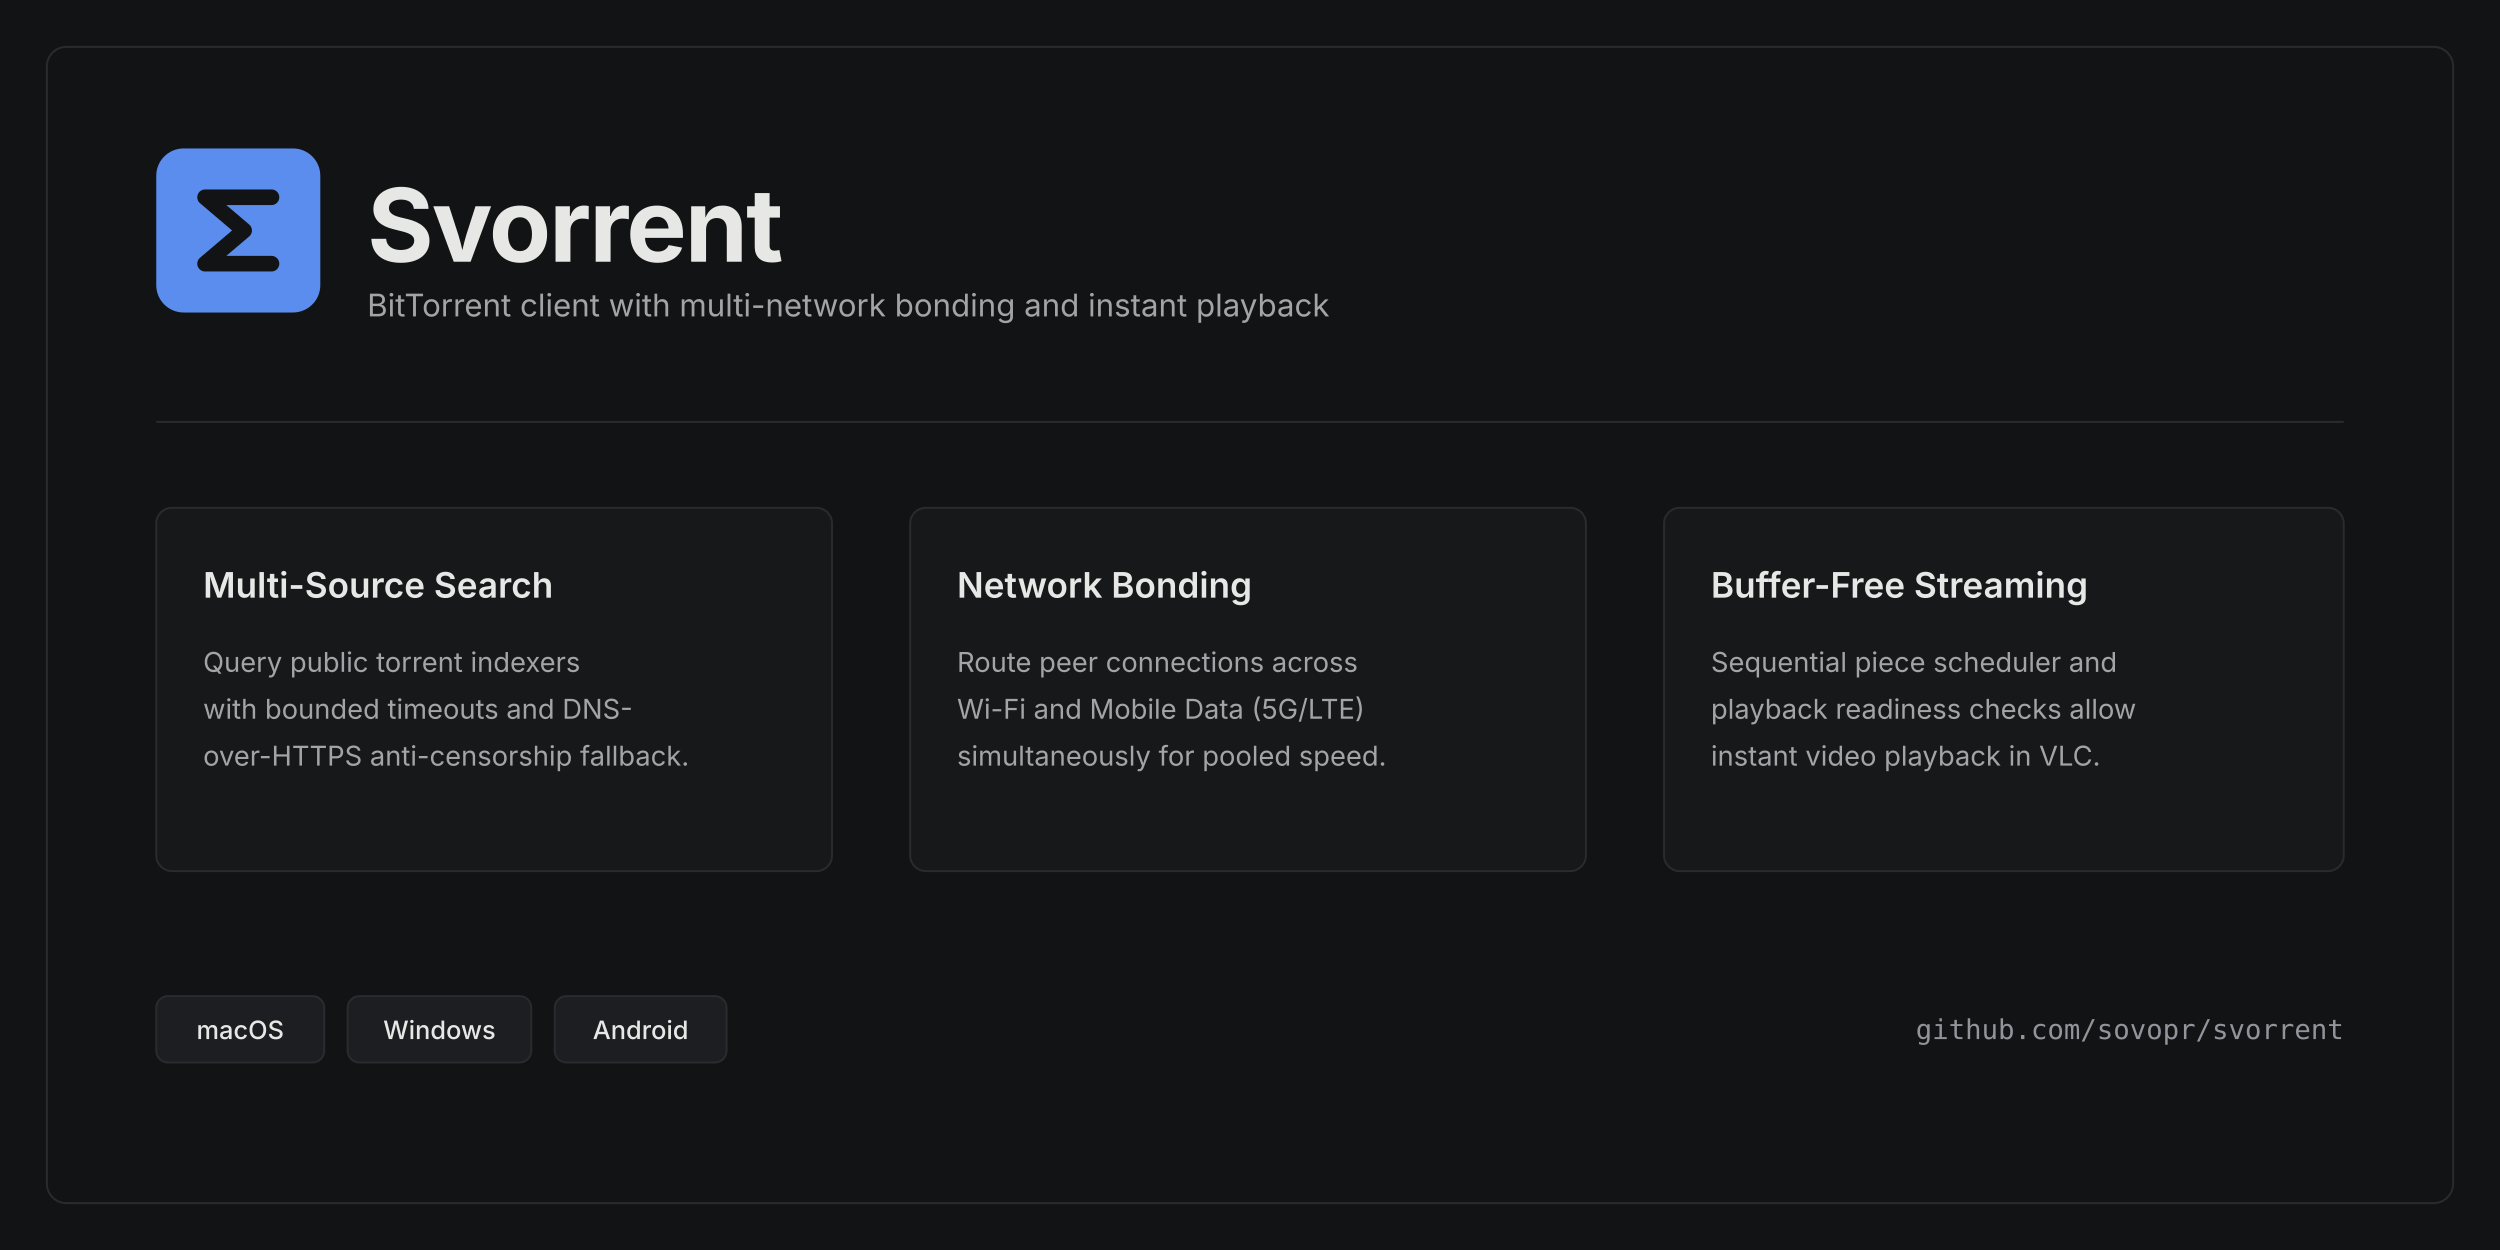
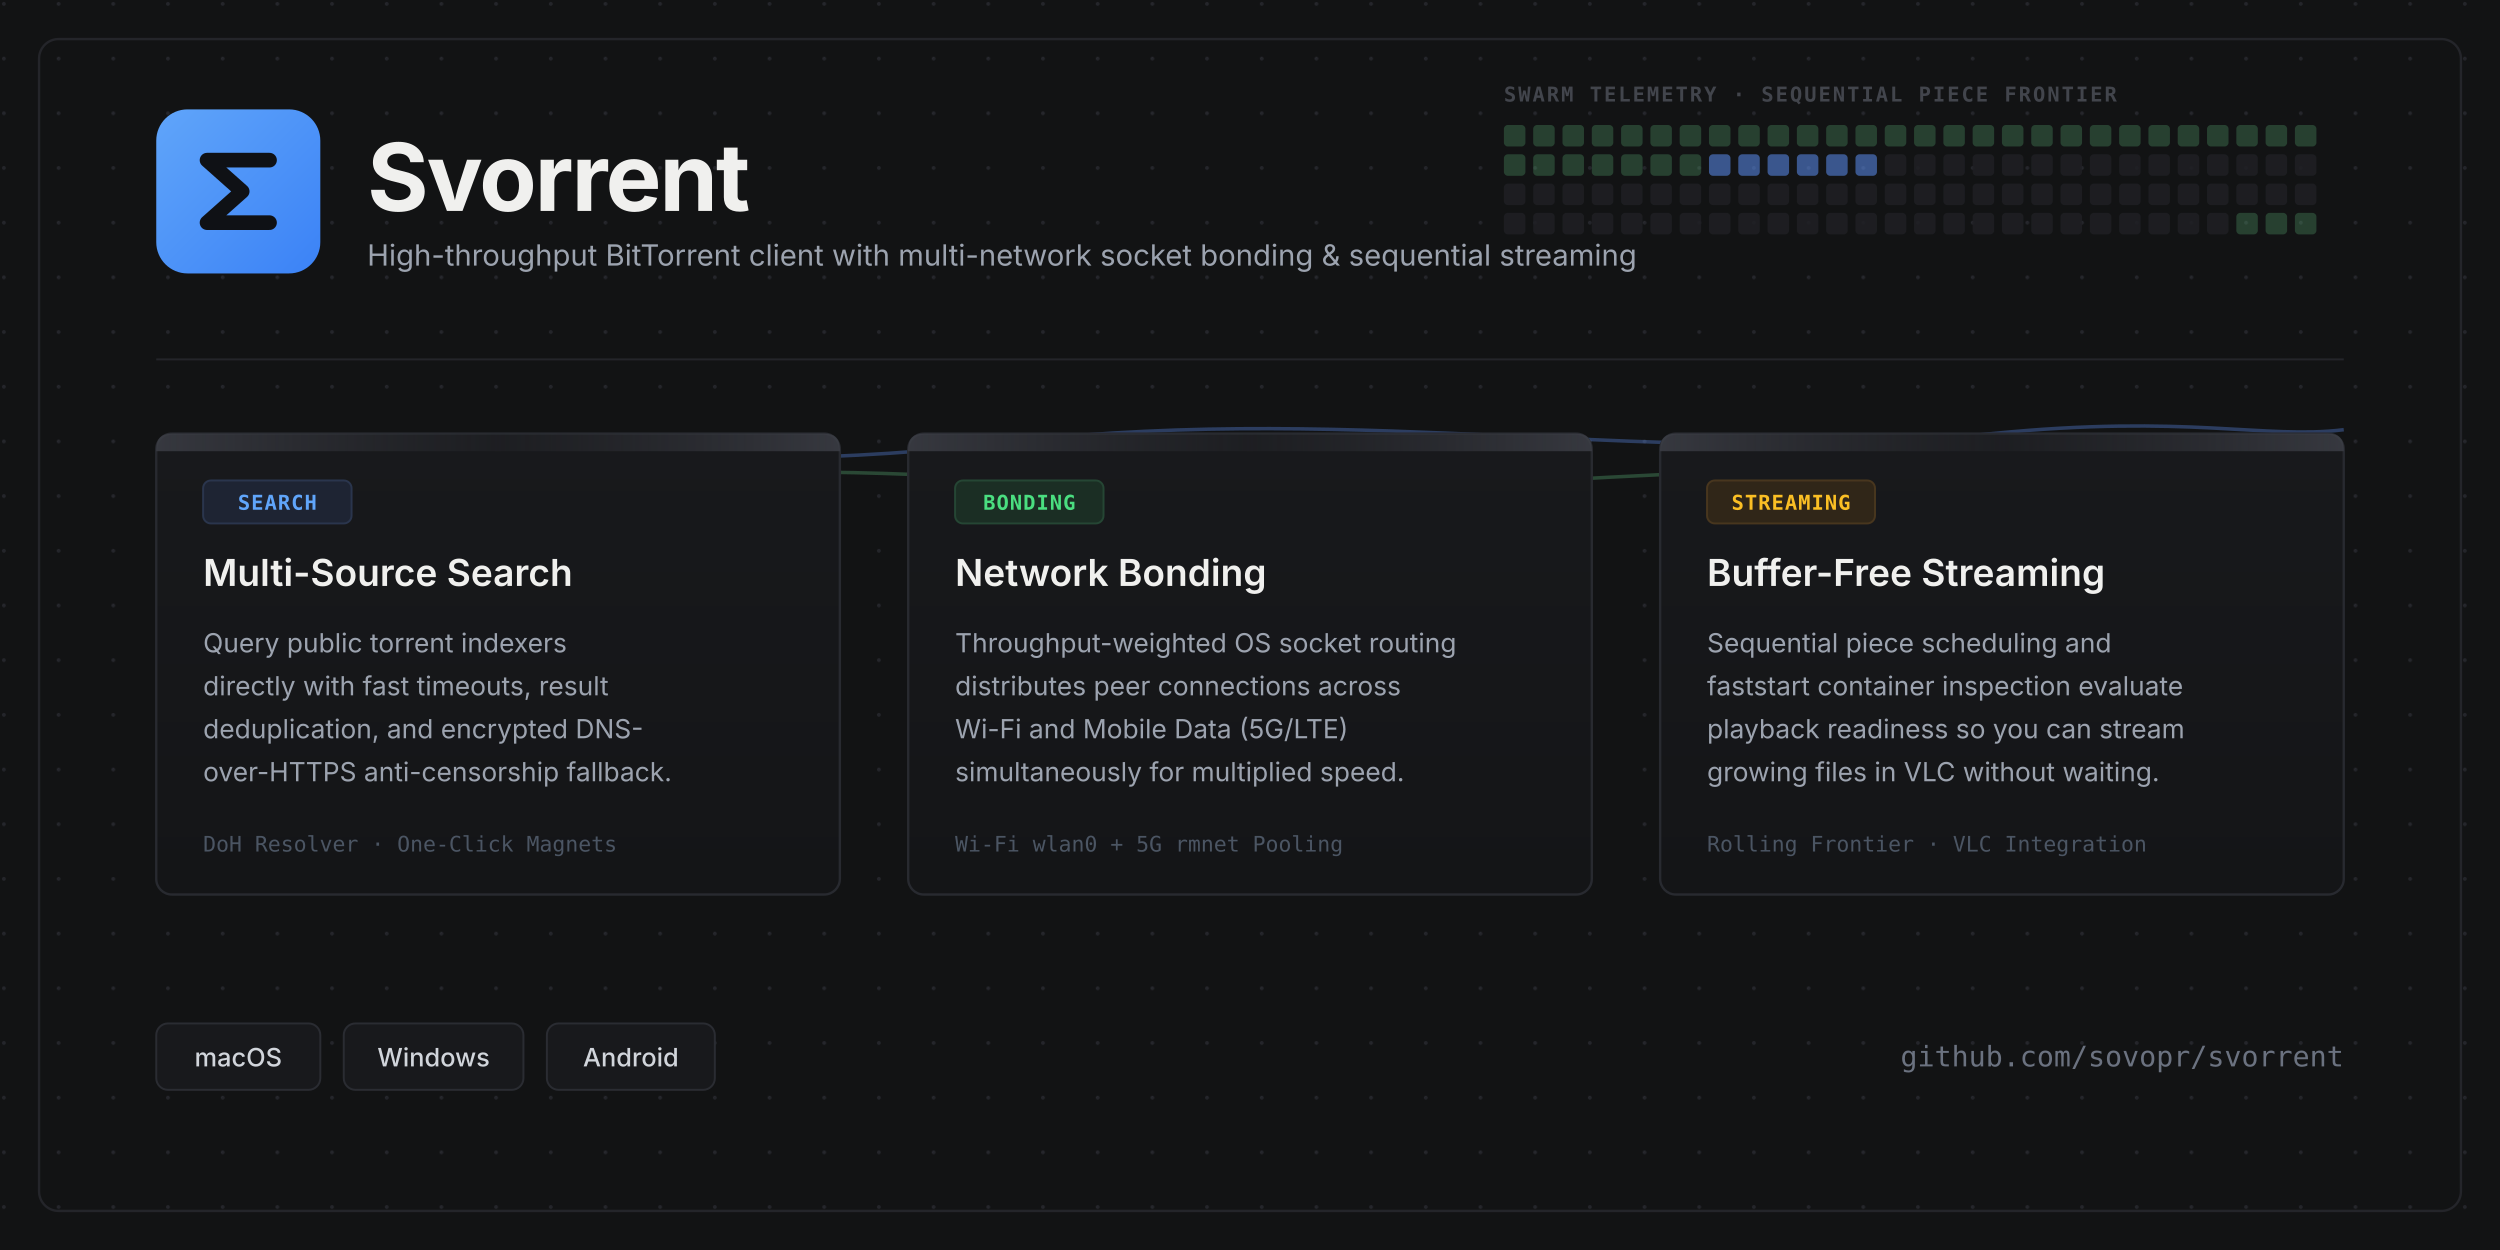
<svg xmlns="http://www.w3.org/2000/svg" width="1280" height="640" viewBox="0 0 1280 640" fill="none">
+   <defs>
+     <pattern id="dotGrid" width="28" height="28" patternUnits="userSpaceOnUse">
+       <circle cx="2" cy="2" r="1" fill="#24252a" />
+     </pattern>
+     <linearGradient id="cardBg" x1="0" y1="0" x2="0" y2="1">
+       <stop offset="0%" stop-color="#18191c" />
+       <stop offset="100%" stop-color="#141517" />
+     </linearGradient>
+     <linearGradient id="cardTopHighlight" x1="0" y1="0" x2="1" y2="0">
+       <stop offset="0%" stop-color="#3e4048" stop-opacity="0.8" />
+       <stop offset="50%" stop-color="#2a2b30" stop-opacity="0.3" />
+       <stop offset="100%" stop-color="#3e4048" stop-opacity="0.8" />
+     </linearGradient>
+     <linearGradient id="logoGrad" x1="0" y1="0" x2="1" y2="1">
+       <stop offset="0%" stop-color="#60a5fa" />
+       <stop offset="100%" stop-color="#3b82f6" />
+     </linearGradient>
+   </defs>
  <rect width="1280" height="640" fill="#121314" />
-   <rect x="24" y="24" width="1232" height="592" rx="10" fill="none" stroke="#2a2b2f" stroke-width="1" />
-   <g transform="translate(80, 76)">
-     <rect width="84" height="84" rx="14" fill="#5b8dee" />
-     <path d="M 59 25 L 25 25 L 45 42 L 25 59 L 59 59" fill="none" stroke="#121314" stroke-width="8" stroke-linecap="round" stroke-linejoin="round" />
-     <text x="108" y="58" font-family="-apple-system, BlinkMacSystemFont, 'Segoe UI', system-ui, sans-serif" font-size="52" font-weight="700" fill="#e7e7e5" letter-spacing="-1">Svorrent</text>
-     <text x="108" y="86" font-family="-apple-system, BlinkMacSystemFont, 'Segoe UI', system-ui, sans-serif" font-size="16" font-weight="400" fill="#a3a4a8">BitTorrent client with multi-network bonding and instant playback</text>
-   </g>
-   <line x1="80" y1="216" x2="1200" y2="216" stroke="#2a2b2f" stroke-width="1" />
-   <g transform="translate(80, 260)">
+   <rect width="1280" height="640" fill="url(#dotGrid)" />
+   <rect x="20" y="20" width="1240" height="600" rx="10" fill="none" stroke="#24252a" stroke-width="1.2" />
+   <g transform="translate(770, 52)" opacity="0.85">
+     <text x="0" y="0" font-family="ui-monospace, 'SF Mono', Menlo, Consolas, monospace" font-size="10.5" font-weight="600" fill="#4a4d56" letter-spacing="1">SWARM TELEMETRY · SEQUENTIAL PIECE FRONTIER</text>
+     <g transform="translate(0, 12)">
+       <rect x="0" y="0" width="11" height="11" rx="2" fill="#57ab72" fill-opacity="0.35" />
+       <rect x="15" y="0" width="11" height="11" rx="2" fill="#57ab72" fill-opacity="0.35" />
+       <rect x="30" y="0" width="11" height="11" rx="2" fill="#57ab72" fill-opacity="0.35" />
+       <rect x="45" y="0" width="11" height="11" rx="2" fill="#57ab72" fill-opacity="0.35" />
+       <rect x="60" y="0" width="11" height="11" rx="2" fill="#57ab72" fill-opacity="0.35" />
+       <rect x="75" y="0" width="11" height="11" rx="2" fill="#57ab72" fill-opacity="0.35" />
+       <rect x="90" y="0" width="11" height="11" rx="2" fill="#57ab72" fill-opacity="0.35" />
+       <rect x="105" y="0" width="11" height="11" rx="2" fill="#57ab72" fill-opacity="0.35" />
+       <rect x="120" y="0" width="11" height="11" rx="2" fill="#57ab72" fill-opacity="0.35" />
+       <rect x="135" y="0" width="11" height="11" rx="2" fill="#57ab72" fill-opacity="0.35" />
+       <rect x="150" y="0" width="11" height="11" rx="2" fill="#57ab72" fill-opacity="0.35" />
+       <rect x="165" y="0" width="11" height="11" rx="2" fill="#57ab72" fill-opacity="0.35" />
+       <rect x="180" y="0" width="11" height="11" rx="2" fill="#57ab72" fill-opacity="0.35" />
+       <rect x="195" y="0" width="11" height="11" rx="2" fill="#57ab72" fill-opacity="0.35" />
+       <rect x="210" y="0" width="11" height="11" rx="2" fill="#57ab72" fill-opacity="0.35" />
+       <rect x="225" y="0" width="11" height="11" rx="2" fill="#57ab72" fill-opacity="0.35" />
+       <rect x="240" y="0" width="11" height="11" rx="2" fill="#57ab72" fill-opacity="0.35" />
+       <rect x="255" y="0" width="11" height="11" rx="2" fill="#57ab72" fill-opacity="0.35" />
+       <rect x="270" y="0" width="11" height="11" rx="2" fill="#57ab72" fill-opacity="0.35" />
+       <rect x="285" y="0" width="11" height="11" rx="2" fill="#57ab72" fill-opacity="0.35" />
+       <rect x="300" y="0" width="11" height="11" rx="2" fill="#57ab72" fill-opacity="0.35" />
+       <rect x="315" y="0" width="11" height="11" rx="2" fill="#57ab72" fill-opacity="0.35" />
+       <rect x="330" y="0" width="11" height="11" rx="2" fill="#57ab72" fill-opacity="0.35" />
+       <rect x="345" y="0" width="11" height="11" rx="2" fill="#57ab72" fill-opacity="0.35" />
+       <rect x="360" y="0" width="11" height="11" rx="2" fill="#57ab72" fill-opacity="0.35" />
+       <rect x="375" y="0" width="11" height="11" rx="2" fill="#57ab72" fill-opacity="0.35" />
+       <rect x="390" y="0" width="11" height="11" rx="2" fill="#57ab72" fill-opacity="0.35" />
+       <rect x="405" y="0" width="11" height="11" rx="2" fill="#57ab72" fill-opacity="0.35" />
+     </g>
+     <g transform="translate(0, 27)">
+       <rect x="0" y="0" width="11" height="11" rx="2" fill="#57ab72" fill-opacity="0.35" />
+       <rect x="15" y="0" width="11" height="11" rx="2" fill="#57ab72" fill-opacity="0.35" />
+       <rect x="30" y="0" width="11" height="11" rx="2" fill="#57ab72" fill-opacity="0.35" />
+       <rect x="45" y="0" width="11" height="11" rx="2" fill="#57ab72" fill-opacity="0.35" />
+       <rect x="60" y="0" width="11" height="11" rx="2" fill="#57ab72" fill-opacity="0.35" />
+       <rect x="75" y="0" width="11" height="11" rx="2" fill="#57ab72" fill-opacity="0.35" />
+       <rect x="90" y="0" width="11" height="11" rx="2" fill="#57ab72" fill-opacity="0.35" />
+       <rect x="105" y="0" width="11" height="11" rx="2" fill="#5b8dee" fill-opacity="0.65" />
+       <rect x="120" y="0" width="11" height="11" rx="2" fill="#5b8dee" fill-opacity="0.65" />
+       <rect x="135" y="0" width="11" height="11" rx="2" fill="#5b8dee" fill-opacity="0.65" />
+       <rect x="150" y="0" width="11" height="11" rx="2" fill="#5b8dee" fill-opacity="0.65" />
+       <rect x="165" y="0" width="11" height="11" rx="2" fill="#5b8dee" fill-opacity="0.65" />
+       <rect x="180" y="0" width="11" height="11" rx="2" fill="#5b8dee" fill-opacity="0.65" />
+       <rect x="195" y="0" width="11" height="11" rx="2" fill="#1e1f23" />
+       <rect x="210" y="0" width="11" height="11" rx="2" fill="#1e1f23" />
+       <rect x="225" y="0" width="11" height="11" rx="2" fill="#1e1f23" />
+       <rect x="240" y="0" width="11" height="11" rx="2" fill="#1e1f23" />
+       <rect x="255" y="0" width="11" height="11" rx="2" fill="#1e1f23" />
+       <rect x="270" y="0" width="11" height="11" rx="2" fill="#1e1f23" />
+       <rect x="285" y="0" width="11" height="11" rx="2" fill="#1e1f23" />
+       <rect x="300" y="0" width="11" height="11" rx="2" fill="#1e1f23" />
+       <rect x="315" y="0" width="11" height="11" rx="2" fill="#1e1f23" />
+       <rect x="330" y="0" width="11" height="11" rx="2" fill="#1e1f23" />
+       <rect x="345" y="0" width="11" height="11" rx="2" fill="#1e1f23" />
+       <rect x="360" y="0" width="11" height="11" rx="2" fill="#1e1f23" />
+       <rect x="375" y="0" width="11" height="11" rx="2" fill="#1e1f23" />
+       <rect x="390" y="0" width="11" height="11" rx="2" fill="#1e1f23" />
+       <rect x="405" y="0" width="11" height="11" rx="2" fill="#1e1f23" />
+     </g>
+     <g transform="translate(0, 42)">
+       <rect x="0" y="0" width="11" height="11" rx="2" fill="#1e1f23" />
+       <rect x="15" y="0" width="11" height="11" rx="2" fill="#1e1f23" />
+       <rect x="30" y="0" width="11" height="11" rx="2" fill="#1e1f23" />
+       <rect x="45" y="0" width="11" height="11" rx="2" fill="#1e1f23" />
+       <rect x="60" y="0" width="11" height="11" rx="2" fill="#1e1f23" />
+       <rect x="75" y="0" width="11" height="11" rx="2" fill="#1e1f23" />
+       <rect x="90" y="0" width="11" height="11" rx="2" fill="#1e1f23" />
+       <rect x="105" y="0" width="11" height="11" rx="2" fill="#1e1f23" />
+       <rect x="120" y="0" width="11" height="11" rx="2" fill="#1e1f23" />
+       <rect x="135" y="0" width="11" height="11" rx="2" fill="#1e1f23" />
+       <rect x="150" y="0" width="11" height="11" rx="2" fill="#1e1f23" />
+       <rect x="165" y="0" width="11" height="11" rx="2" fill="#1e1f23" />
+       <rect x="180" y="0" width="11" height="11" rx="2" fill="#1e1f23" />
+       <rect x="195" y="0" width="11" height="11" rx="2" fill="#1e1f23" />
+       <rect x="210" y="0" width="11" height="11" rx="2" fill="#1e1f23" />
+       <rect x="225" y="0" width="11" height="11" rx="2" fill="#1e1f23" />
+       <rect x="240" y="0" width="11" height="11" rx="2" fill="#1e1f23" />
+       <rect x="255" y="0" width="11" height="11" rx="2" fill="#1e1f23" />
+       <rect x="270" y="0" width="11" height="11" rx="2" fill="#1e1f23" />
+       <rect x="285" y="0" width="11" height="11" rx="2" fill="#1e1f23" />
+       <rect x="300" y="0" width="11" height="11" rx="2" fill="#1e1f23" />
+       <rect x="315" y="0" width="11" height="11" rx="2" fill="#1e1f23" />
+       <rect x="330" y="0" width="11" height="11" rx="2" fill="#1e1f23" />
+       <rect x="345" y="0" width="11" height="11" rx="2" fill="#1e1f23" />
+       <rect x="360" y="0" width="11" height="11" rx="2" fill="#1e1f23" />
+       <rect x="375" y="0" width="11" height="11" rx="2" fill="#1e1f23" />
+       <rect x="390" y="0" width="11" height="11" rx="2" fill="#1e1f23" />
+       <rect x="405" y="0" width="11" height="11" rx="2" fill="#1e1f23" />
+     </g>
+     <g transform="translate(0, 57)">
+       <rect x="0" y="0" width="11" height="11" rx="2" fill="#1e1f23" />
+       <rect x="15" y="0" width="11" height="11" rx="2" fill="#1e1f23" />
+       <rect x="30" y="0" width="11" height="11" rx="2" fill="#1e1f23" />
+       <rect x="45" y="0" width="11" height="11" rx="2" fill="#1e1f23" />
+       <rect x="60" y="0" width="11" height="11" rx="2" fill="#1e1f23" />
+       <rect x="75" y="0" width="11" height="11" rx="2" fill="#1e1f23" />
+       <rect x="90" y="0" width="11" height="11" rx="2" fill="#1e1f23" />
+       <rect x="105" y="0" width="11" height="11" rx="2" fill="#1e1f23" />
+       <rect x="120" y="0" width="11" height="11" rx="2" fill="#1e1f23" />
+       <rect x="135" y="0" width="11" height="11" rx="2" fill="#1e1f23" />
+       <rect x="150" y="0" width="11" height="11" rx="2" fill="#1e1f23" />
+       <rect x="165" y="0" width="11" height="11" rx="2" fill="#1e1f23" />
+       <rect x="180" y="0" width="11" height="11" rx="2" fill="#1e1f23" />
+       <rect x="195" y="0" width="11" height="11" rx="2" fill="#1e1f23" />
+       <rect x="210" y="0" width="11" height="11" rx="2" fill="#1e1f23" />
+       <rect x="225" y="0" width="11" height="11" rx="2" fill="#1e1f23" />
+       <rect x="240" y="0" width="11" height="11" rx="2" fill="#1e1f23" />
+       <rect x="255" y="0" width="11" height="11" rx="2" fill="#1e1f23" />
+       <rect x="270" y="0" width="11" height="11" rx="2" fill="#1e1f23" />
+       <rect x="285" y="0" width="11" height="11" rx="2" fill="#1e1f23" />
+       <rect x="300" y="0" width="11" height="11" rx="2" fill="#1e1f23" />
+       <rect x="315" y="0" width="11" height="11" rx="2" fill="#1e1f23" />
+       <rect x="330" y="0" width="11" height="11" rx="2" fill="#1e1f23" />
+       <rect x="345" y="0" width="11" height="11" rx="2" fill="#1e1f23" />
+       <rect x="360" y="0" width="11" height="11" rx="2" fill="#1e1f23" />
+       <rect x="375" y="0" width="11" height="11" rx="2" fill="#57ab72" fill-opacity="0.35" />
+       <rect x="390" y="0" width="11" height="11" rx="2" fill="#57ab72" fill-opacity="0.35" />
+       <rect x="405" y="0" width="11" height="11" rx="2" fill="#57ab72" fill-opacity="0.35" />
+     </g>
+   </g>
+   <g opacity="0.35">
+     <path d="M 80 236 C 220 220, 340 248, 520 226 C 700 206, 850 240, 1020 222 C 1120 212, 1160 225, 1200 220" fill="none" stroke="#5b8dee" stroke-width="1.8" />
+     <path d="M 80 245 C 240 252, 380 232, 540 248 C 720 262, 870 230, 1040 244 C 1130 250, 1170 242, 1200 245" fill="none" stroke="#57ab72" stroke-width="1.8" />
+   </g>
+   <g transform="translate(80, 56)">
+     <rect width="84" height="84" rx="16" fill="url(#logoGrad)" />
+     <path d="M 58 26 L 26 26 L 44 42 L 26 58 L 58 58" fill="none" stroke="#0f1115" stroke-width="7.5" stroke-linecap="round" stroke-linejoin="round" />
+     <text x="108" y="52" font-family="-apple-system, BlinkMacSystemFont, 'Segoe UI', system-ui, sans-serif" font-size="48" font-weight="700" fill="#f0f0ee" letter-spacing="-1">Svorrent</text>
+     <text x="108" y="80" font-family="-apple-system, BlinkMacSystemFont, 'Segoe UI', system-ui, sans-serif" font-size="15" font-weight="400" fill="#9ca3af">High-throughput BitTorrent client with multi-network socket bonding &amp; sequential streaming</text>
+   </g>
+   <line x1="80" y1="184" x2="1200" y2="184" stroke="#24252a" stroke-width="1" />
+   <g transform="translate(80, 222)">
    <g transform="translate(0, 0)">
-       <rect width="346" height="186" rx="8" fill="#17181a" stroke="#2a2b2f" stroke-width="1" />
-       <text x="24" y="46" font-family="-apple-system, BlinkMacSystemFont, 'Segoe UI', system-ui, sans-serif" font-size="18" font-weight="600" fill="#e7e7e5">Multi-Source Search</text>
-       <text x="24" y="84" font-family="-apple-system, BlinkMacSystemFont, 'Segoe UI', system-ui, sans-serif" font-size="14" font-weight="400" fill="#a3a4a8">Query public torrent indexers</text>
-       <text x="24" y="108" font-family="-apple-system, BlinkMacSystemFont, 'Segoe UI', system-ui, sans-serif" font-size="14" font-weight="400" fill="#a3a4a8">with bounded timeouts and DNS-</text>
-       <text x="24" y="132" font-family="-apple-system, BlinkMacSystemFont, 'Segoe UI', system-ui, sans-serif" font-size="14" font-weight="400" fill="#a3a4a8">over-HTTPS anti-censorship fallback.</text>
-     </g>
-     <g transform="translate(386, 0)">
-       <rect width="346" height="186" rx="8" fill="#17181a" stroke="#2a2b2f" stroke-width="1" />
-       <text x="24" y="46" font-family="-apple-system, BlinkMacSystemFont, 'Segoe UI', system-ui, sans-serif" font-size="18" font-weight="600" fill="#e7e7e5">Network Bonding</text>
-       <text x="24" y="84" font-family="-apple-system, BlinkMacSystemFont, 'Segoe UI', system-ui, sans-serif" font-size="14" font-weight="400" fill="#a3a4a8">Route peer connections across</text>
-       <text x="24" y="108" font-family="-apple-system, BlinkMacSystemFont, 'Segoe UI', system-ui, sans-serif" font-size="14" font-weight="400" fill="#a3a4a8">Wi-Fi and Mobile Data (5G/LTE)</text>
-       <text x="24" y="132" font-family="-apple-system, BlinkMacSystemFont, 'Segoe UI', system-ui, sans-serif" font-size="14" font-weight="400" fill="#a3a4a8">simultaneously for pooled speed.</text>
-     </g>
-     <g transform="translate(772, 0)">
-       <rect width="348" height="186" rx="8" fill="#17181a" stroke="#2a2b2f" stroke-width="1" />
-       <text x="24" y="46" font-family="-apple-system, BlinkMacSystemFont, 'Segoe UI', system-ui, sans-serif" font-size="18" font-weight="600" fill="#e7e7e5">Buffer-Free Streaming</text>
-       <text x="24" y="84" font-family="-apple-system, BlinkMacSystemFont, 'Segoe UI', system-ui, sans-serif" font-size="14" font-weight="400" fill="#a3a4a8">Sequential piece scheduler and</text>
-       <text x="24" y="108" font-family="-apple-system, BlinkMacSystemFont, 'Segoe UI', system-ui, sans-serif" font-size="14" font-weight="400" fill="#a3a4a8">playback readiness checks allow</text>
-       <text x="24" y="132" font-family="-apple-system, BlinkMacSystemFont, 'Segoe UI', system-ui, sans-serif" font-size="14" font-weight="400" fill="#a3a4a8">instant video playback in VLC.</text>
-     </g>
-   </g>
-   <g transform="translate(80, 510)">
-     <rect x="0" y="0" width="86" height="34" rx="6" fill="#1d1e21" stroke="#2a2b2f" stroke-width="1" />
-     <text x="43" y="22" font-family="-apple-system, BlinkMacSystemFont, 'Segoe UI', system-ui, sans-serif" font-size="13" font-weight="500" fill="#e7e7e5" text-anchor="middle">macOS</text>
-     <rect x="98" y="0" width="94" height="34" rx="6" fill="#1d1e21" stroke="#2a2b2f" stroke-width="1" />
-     <text x="145" y="22" font-family="-apple-system, BlinkMacSystemFont, 'Segoe UI', system-ui, sans-serif" font-size="13" font-weight="500" fill="#e7e7e5" text-anchor="middle">Windows</text>
-     <rect x="204" y="0" width="88" height="34" rx="6" fill="#1d1e21" stroke="#2a2b2f" stroke-width="1" />
-     <text x="248" y="22" font-family="-apple-system, BlinkMacSystemFont, 'Segoe UI', system-ui, sans-serif" font-size="13" font-weight="500" fill="#e7e7e5" text-anchor="middle">Android</text>
-     <text x="1120" y="22" font-family="ui-monospace, 'SF Mono', Menlo, Consolas, monospace" font-size="14" font-weight="400" fill="#92949b" text-anchor="end">github.com/sovopr/svorrent</text>
+       <rect width="350" height="236" rx="8" fill="url(#cardBg)" stroke="#282a30" stroke-width="1.2" />
+       <path d="M 0 8 Q 0 0 8 0 L 342 0 Q 350 0 350 8 L 350 9 L 0 9 Z" fill="url(#cardTopHighlight)" />
+       <rect x="24" y="24" width="76" height="22" rx="4" fill="#1e2433" stroke="#2a354d" stroke-width="1" />
+       <text x="62" y="39" font-family="ui-monospace, monospace" font-size="10.5" font-weight="600" fill="#60a5fa" text-anchor="middle" letter-spacing="0.5">SEARCH</text>
+       <text x="24" y="78" font-family="-apple-system, BlinkMacSystemFont, 'Segoe UI', system-ui, sans-serif" font-size="19" font-weight="600" fill="#f0f0ee">Multi-Source Search</text>
+       <text x="24" y="112" font-family="-apple-system, BlinkMacSystemFont, 'Segoe UI', system-ui, sans-serif" font-size="13.5" font-weight="400" fill="#9ca3af" line-height="1.5">Query public torrent indexers</text>
+       <text x="24" y="134" font-family="-apple-system, BlinkMacSystemFont, 'Segoe UI', system-ui, sans-serif" font-size="13.5" font-weight="400" fill="#9ca3af">directly with fast timeouts, result</text>
+       <text x="24" y="156" font-family="-apple-system, BlinkMacSystemFont, 'Segoe UI', system-ui, sans-serif" font-size="13.5" font-weight="400" fill="#9ca3af">deduplication, and encrypted DNS-</text>
+       <text x="24" y="178" font-family="-apple-system, BlinkMacSystemFont, 'Segoe UI', system-ui, sans-serif" font-size="13.5" font-weight="400" fill="#9ca3af">over-HTTPS anti-censorship fallback.</text>
+       <text x="24" y="214" font-family="ui-monospace, monospace" font-size="11" font-weight="500" fill="#4b5563">DoH Resolver · One-Click Magnets</text>
+     </g>
+     <g transform="translate(385, 0)">
+       <rect width="350" height="236" rx="8" fill="url(#cardBg)" stroke="#282a30" stroke-width="1.2" />
+       <path d="M 0 8 Q 0 0 8 0 L 342 0 Q 350 0 350 8 L 350 9 L 0 9 Z" fill="url(#cardTopHighlight)" />
+       <rect x="24" y="24" width="76" height="22" rx="4" fill="#1b2e24" stroke="#254634" stroke-width="1" />
+       <text x="62" y="39" font-family="ui-monospace, monospace" font-size="10.5" font-weight="600" fill="#4ade80" text-anchor="middle" letter-spacing="0.5">BONDING</text>
+       <text x="24" y="78" font-family="-apple-system, BlinkMacSystemFont, 'Segoe UI', system-ui, sans-serif" font-size="19" font-weight="600" fill="#f0f0ee">Network Bonding</text>
+       <text x="24" y="112" font-family="-apple-system, BlinkMacSystemFont, 'Segoe UI', system-ui, sans-serif" font-size="13.5" font-weight="400" fill="#9ca3af">Throughput-weighted OS socket routing</text>
+       <text x="24" y="134" font-family="-apple-system, BlinkMacSystemFont, 'Segoe UI', system-ui, sans-serif" font-size="13.5" font-weight="400" fill="#9ca3af">distributes peer connections across</text>
+       <text x="24" y="156" font-family="-apple-system, BlinkMacSystemFont, 'Segoe UI', system-ui, sans-serif" font-size="13.5" font-weight="400" fill="#9ca3af">Wi-Fi and Mobile Data (5G/LTE)</text>
+       <text x="24" y="178" font-family="-apple-system, BlinkMacSystemFont, 'Segoe UI', system-ui, sans-serif" font-size="13.5" font-weight="400" fill="#9ca3af">simultaneously for multiplied speed.</text>
+       <text x="24" y="214" font-family="ui-monospace, monospace" font-size="11" font-weight="500" fill="#4b5563">Wi-Fi wlan0 + 5G rmnet Pooling</text>
+     </g>
+     <g transform="translate(770, 0)">
+       <rect width="350" height="236" rx="8" fill="url(#cardBg)" stroke="#282a30" stroke-width="1.2" />
+       <path d="M 0 8 Q 0 0 8 0 L 342 0 Q 350 0 350 8 L 350 9 L 0 9 Z" fill="url(#cardTopHighlight)" />
+       <rect x="24" y="24" width="86" height="22" rx="4" fill="#302618" stroke="#48361e" stroke-width="1" />
+       <text x="67" y="39" font-family="ui-monospace, monospace" font-size="10.5" font-weight="600" fill="#fbbf24" text-anchor="middle" letter-spacing="0.5">STREAMING</text>
+       <text x="24" y="78" font-family="-apple-system, BlinkMacSystemFont, 'Segoe UI', system-ui, sans-serif" font-size="19" font-weight="600" fill="#f0f0ee">Buffer-Free Streaming</text>
+       <text x="24" y="112" font-family="-apple-system, BlinkMacSystemFont, 'Segoe UI', system-ui, sans-serif" font-size="13.5" font-weight="400" fill="#9ca3af">Sequential piece scheduling and</text>
+       <text x="24" y="134" font-family="-apple-system, BlinkMacSystemFont, 'Segoe UI', system-ui, sans-serif" font-size="13.5" font-weight="400" fill="#9ca3af">faststart container inspection evaluate</text>
+       <text x="24" y="156" font-family="-apple-system, BlinkMacSystemFont, 'Segoe UI', system-ui, sans-serif" font-size="13.5" font-weight="400" fill="#9ca3af">playback readiness so you can stream</text>
+       <text x="24" y="178" font-family="-apple-system, BlinkMacSystemFont, 'Segoe UI', system-ui, sans-serif" font-size="13.5" font-weight="400" fill="#9ca3af">growing files in VLC without waiting.</text>
+       <text x="24" y="214" font-family="ui-monospace, monospace" font-size="11" font-weight="500" fill="#4b5563">Rolling Frontier · VLC Integration</text>
+     </g>
+   </g>
+   <g transform="translate(80, 524)">
+     <rect x="0" y="0" width="84" height="34" rx="6" fill="#18191c" stroke="#2a2c32" stroke-width="1" />
+     <text x="42" y="22" font-family="-apple-system, BlinkMacSystemFont, 'Segoe UI', system-ui, sans-serif" font-size="13" font-weight="500" fill="#d1d5db" text-anchor="middle">macOS</text>
+     <rect x="96" y="0" width="92" height="34" rx="6" fill="#18191c" stroke="#2a2c32" stroke-width="1" />
+     <text x="142" y="22" font-family="-apple-system, BlinkMacSystemFont, 'Segoe UI', system-ui, sans-serif" font-size="13" font-weight="500" fill="#d1d5db" text-anchor="middle">Windows</text>
+     <rect x="200" y="0" width="86" height="34" rx="6" fill="#18191c" stroke="#2a2c32" stroke-width="1" />
+     <text x="243" y="22" font-family="-apple-system, BlinkMacSystemFont, 'Segoe UI', system-ui, sans-serif" font-size="13" font-weight="500" fill="#d1d5db" text-anchor="middle">Android</text>
+     <text x="1120" y="22" font-family="ui-monospace, 'SF Mono', Menlo, Consolas, monospace" font-size="14.5" font-weight="500" fill="#6b7280" text-anchor="end">github.com/sovopr/svorrent</text>
  </g>
</svg>
